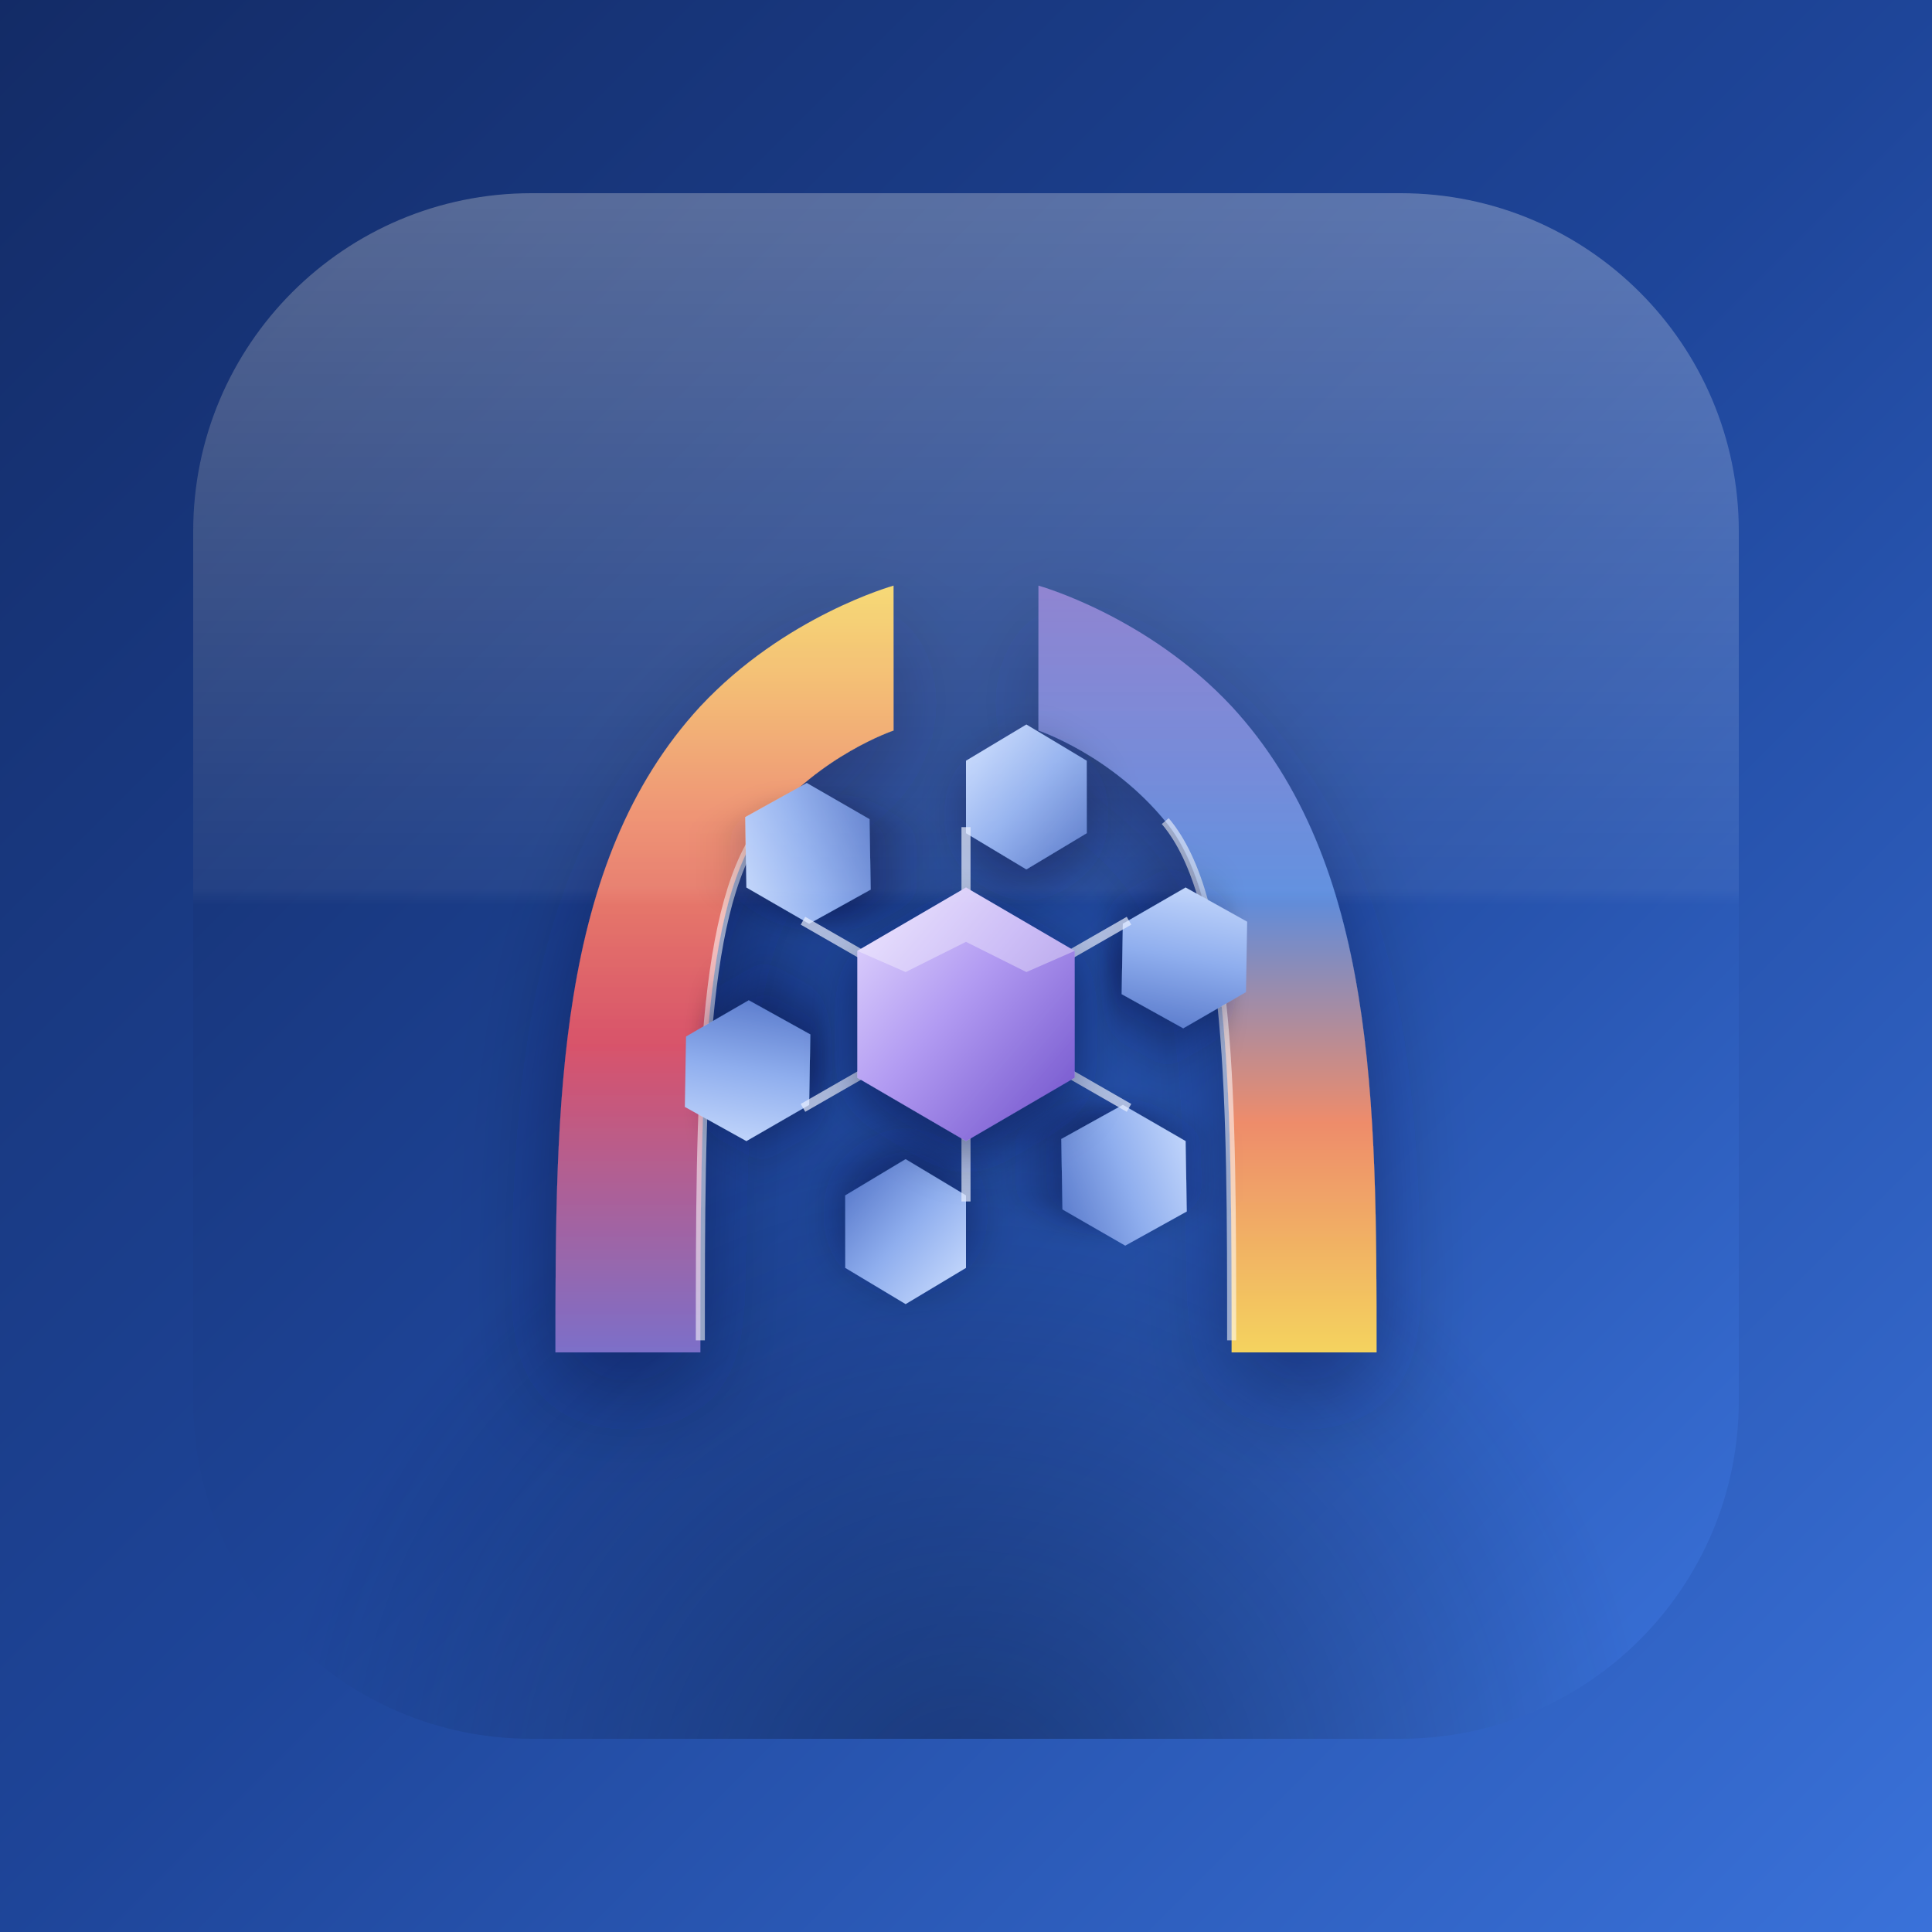
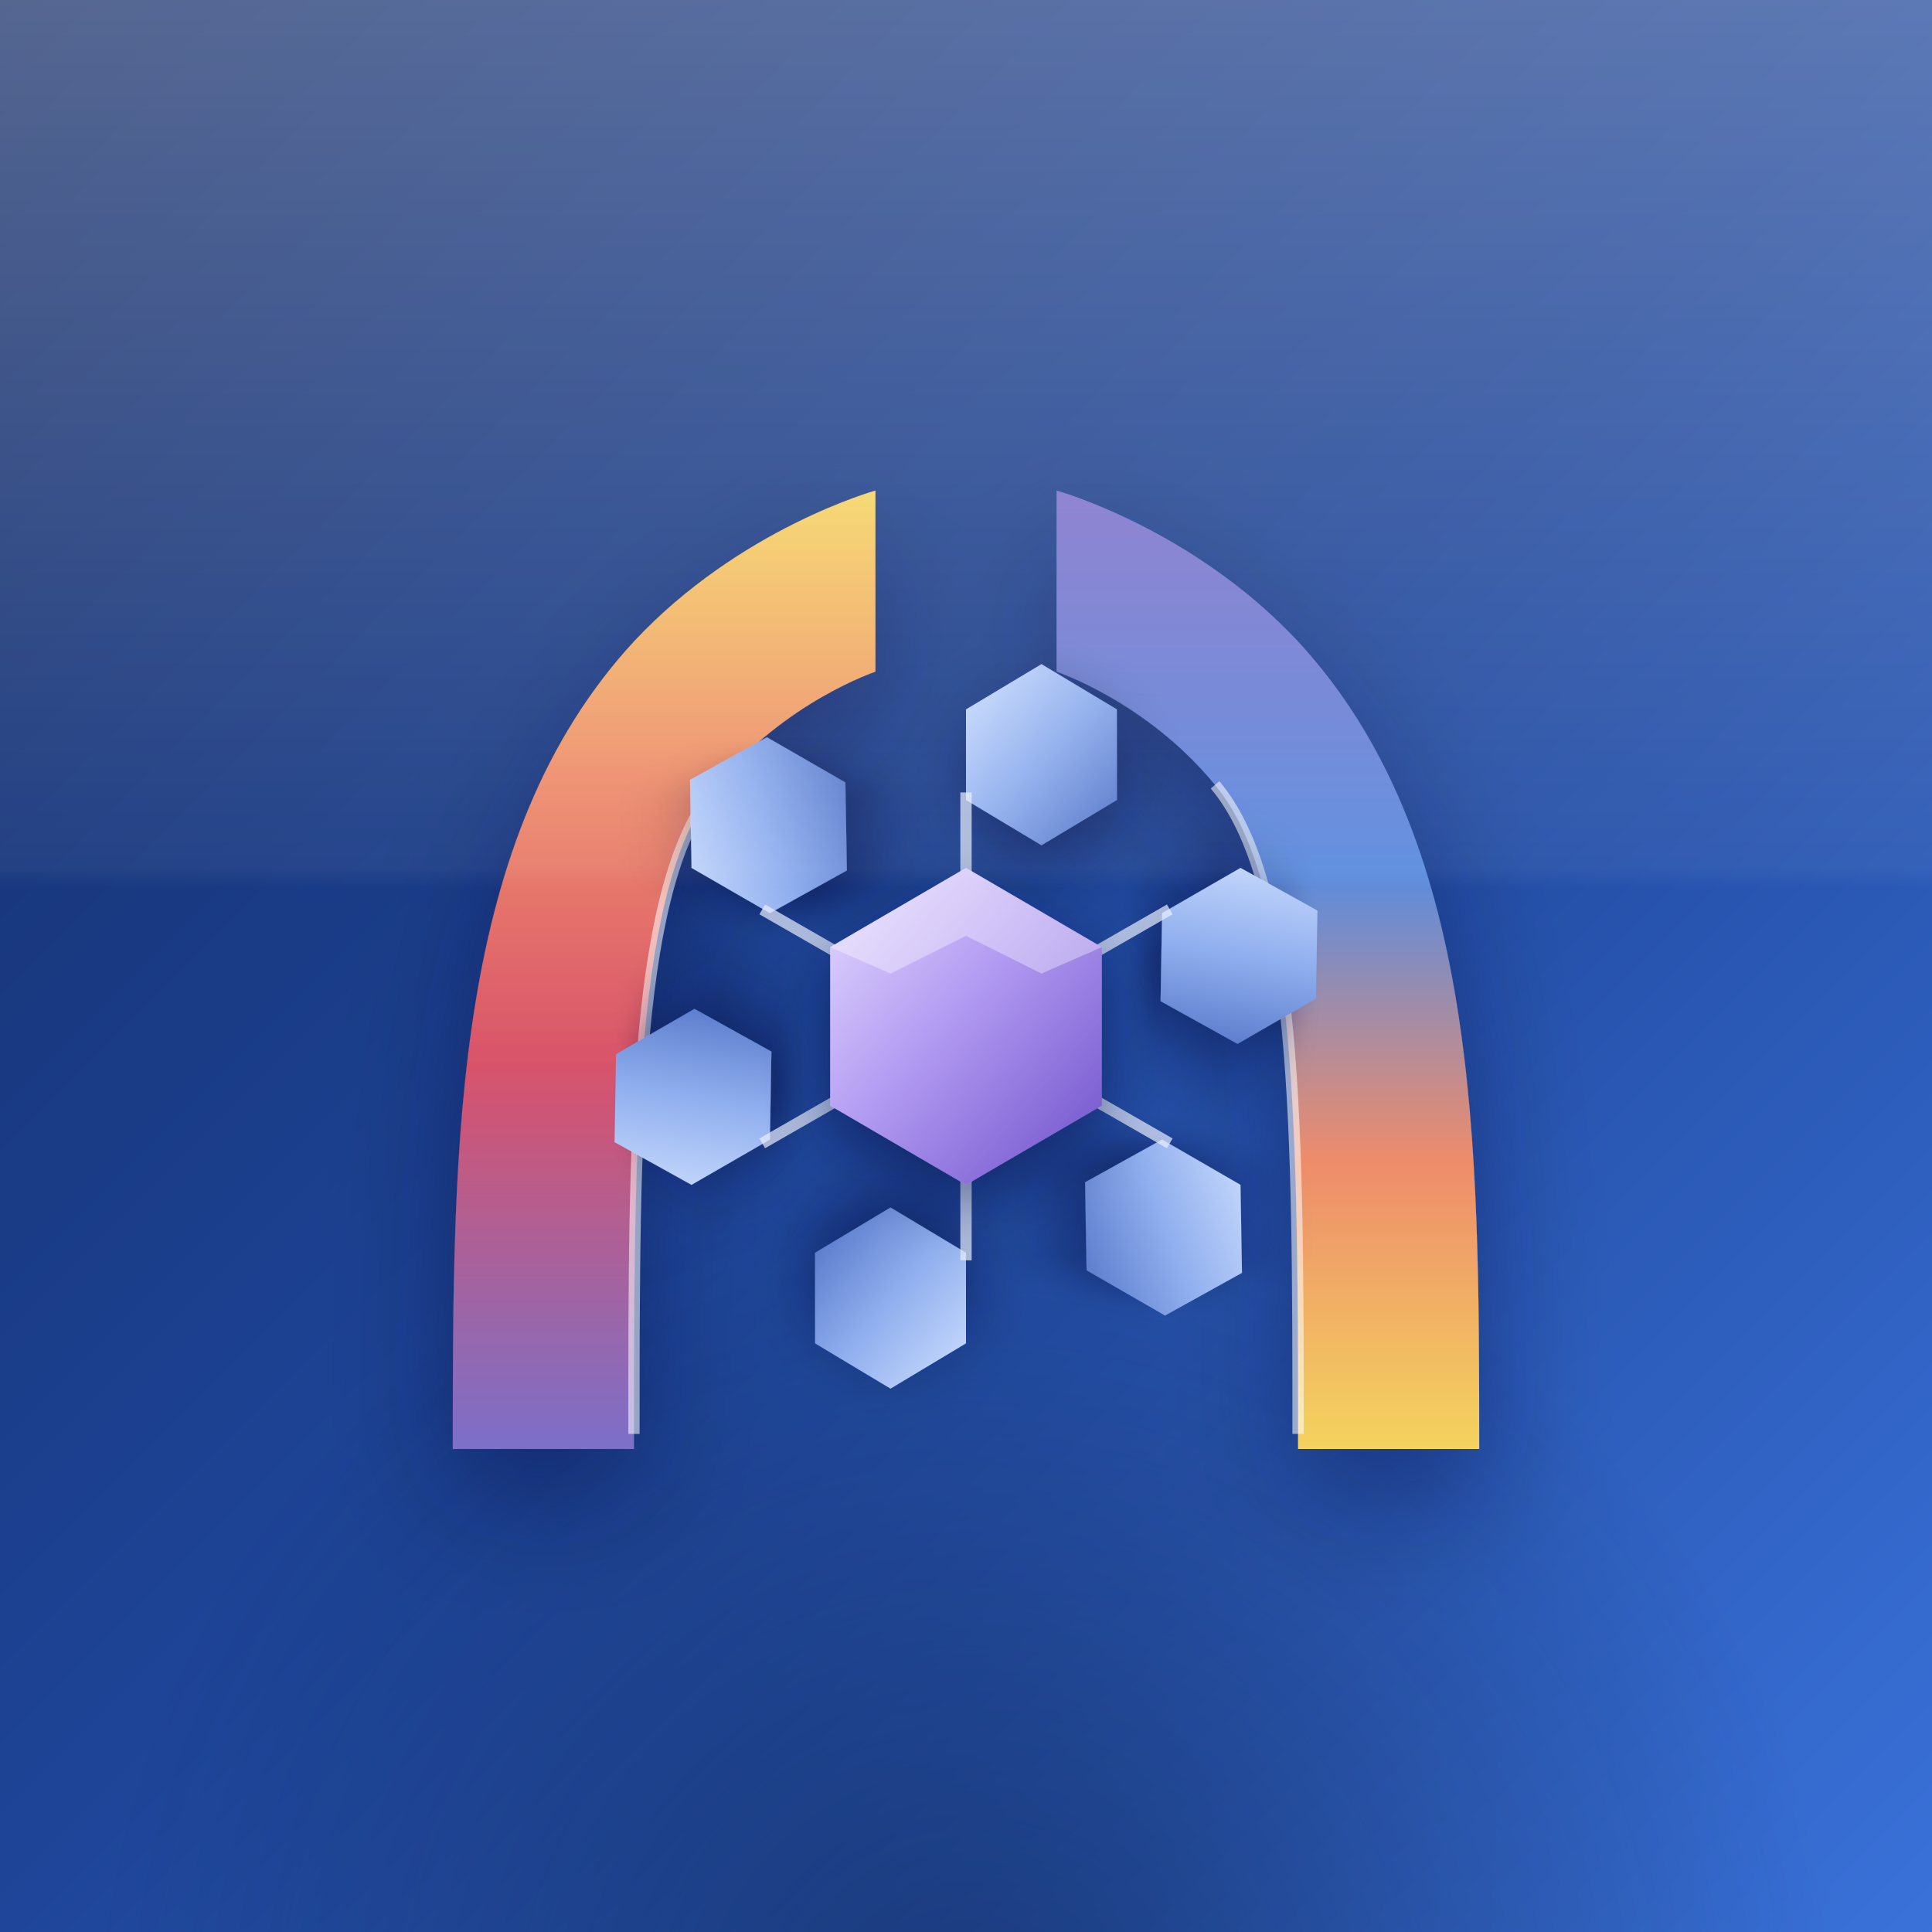
<svg xmlns="http://www.w3.org/2000/svg" width="512" height="512" viewBox="0 0 512 512">
  <defs>
    <linearGradient id="bg" x1="0%" y1="0%" x2="100%" y2="100%">
      <stop offset="0%" stop-color="#132B66" />
      <stop offset="50%" stop-color="#1E4599" />
      <stop offset="100%" stop-color="#3A72DA" />
    </linearGradient>
    <linearGradient id="gloss" x1="0%" y1="0%" x2="0%" y2="100%">
      <stop offset="0%" stop-color="#FFFFFF" stop-opacity="0.28" />
      <stop offset="45%" stop-color="#FFFFFF" stop-opacity="0.05" />
      <stop offset="46%" stop-color="#FFFFFF" stop-opacity="0" />
    </linearGradient>
    <radialGradient id="innerVignette" cx="50%" cy="105%" r="75%">
      <stop offset="0%" stop-color="#04102E" stop-opacity="0.45" />
      <stop offset="60%" stop-color="#04102E" stop-opacity="0" />
    </radialGradient>
    <linearGradient id="bandLeft" x1="0%" y1="0%" x2="0%" y2="100%">
      <stop offset="0%" stop-color="#F4D35E" />
      <stop offset="30%" stop-color="#EE8C6B" />
      <stop offset="60%" stop-color="#D8536B" />
      <stop offset="100%" stop-color="#7C6FC9" />
    </linearGradient>
    <linearGradient id="bandRight" x1="0%" y1="0%" x2="0%" y2="100%">
      <stop offset="0%" stop-color="#7C6FC9" />
      <stop offset="40%" stop-color="#5B8CDE" />
      <stop offset="70%" stop-color="#EE8C6B" />
      <stop offset="100%" stop-color="#F4D35E" />
    </linearGradient>
    <linearGradient id="hexCenter" x1="0%" y1="0%" x2="100%" y2="100%">
      <stop offset="0%" stop-color="#E6DCFF" />
      <stop offset="45%" stop-color="#B29BF2" />
      <stop offset="100%" stop-color="#6E4FC9" />
    </linearGradient>
    <linearGradient id="hexOuter" x1="0%" y1="0%" x2="100%" y2="100%">
      <stop offset="0%" stop-color="#CFE0FF" />
      <stop offset="50%" stop-color="#8FAEEE" />
      <stop offset="100%" stop-color="#4E6FC4" />
    </linearGradient>
    <filter id="dropShadow" x="-60%" y="-60%" width="220%" height="220%">
      <feDropShadow dx="0" dy="6" stdDeviation="8" flood-color="#04102E" flood-opacity="0.45" />
    </filter>
    <filter id="bigShadow" x="-40%" y="-40%" width="180%" height="180%">
      <feDropShadow dx="0" dy="12" stdDeviation="16" flood-color="#04102E" flood-opacity="0.4" />
    </filter>
  </defs>
  <rect x="0" y="0" width="512" height="512" fill="url(#bg)" />
-   <g transform="translate(51.2,51.2) scale(0.8)">
-     <rect x="0" y="0" width="512" height="512" rx="112" fill="url(#bg)" />
-     <rect x="0" y="0" width="512" height="512" rx="112" fill="url(#innerVignette)" />
-     <g filter="url(#bigShadow)">
-       <path d="M 120 384              C 120 302, 120 222, 168 170              C 196 140, 232 130, 232 130              L 232 178              C 232 178, 208 186, 190 208              C 168 234, 168 302, 168 384 Z" fill="url(#bandLeft)" />
-       <path d="M 392 384              C 392 302, 392 222, 344 170              C 316 140, 280 130, 280 130              L 280 178              C 280 178, 304 186, 322 208              C 344 234, 344 302, 344 384 Z" fill="url(#bandRight)" />
-     </g>
-     <g opacity="0.55" stroke="#FFFFFF" stroke-width="3" fill="none">
-       <path d="M 168 380 C 168 300, 168 234, 190 208" />
-       <path d="M 344 380 C 344 300, 344 234, 322 208" />
-     </g>
-     <g transform="translate(256,272)">
-       <g filter="url(#dropShadow)">
-         <g id="hexset">
-           <polygon points="0,-84 20,-96 40,-84 40,-60 20,-48 0,-60" fill="url(#hexOuter)" />
-         </g>
-       </g>
-       <g filter="url(#dropShadow)" transform="rotate(60)">
+   <rect x="0" y="0" width="512" height="512" fill="url(#innerVignette)" />
+   <g filter="url(#bigShadow)">
+     <path d="M 120 384              C 120 302, 120 222, 168 170              C 196 140, 232 130, 232 130              L 232 178              C 232 178, 208 186, 190 208              C 168 234, 168 302, 168 384 Z" fill="url(#bandLeft)" />
+     <path d="M 392 384              C 392 302, 392 222, 344 170              C 316 140, 280 130, 280 130              L 280 178              C 280 178, 304 186, 322 208              C 344 234, 344 302, 344 384 Z" fill="url(#bandRight)" />
+   </g>
+   <g opacity="0.55" stroke="#FFFFFF" stroke-width="3" fill="none">
+     <path d="M 168 380 C 168 300, 168 234, 190 208" />
+     <path d="M 344 380 C 344 300, 344 234, 322 208" />
+   </g>
+   <g transform="translate(256,272)">
+     <g filter="url(#dropShadow)">
+       <g id="hexset">
        <polygon points="0,-84 20,-96 40,-84 40,-60 20,-48 0,-60" fill="url(#hexOuter)" />
      </g>
-       <g filter="url(#dropShadow)" transform="rotate(120)">
-         <polygon points="0,-84 20,-96 40,-84 40,-60 20,-48 0,-60" fill="url(#hexOuter)" />
-       </g>
-       <g filter="url(#dropShadow)" transform="rotate(180)">
-         <polygon points="0,-84 20,-96 40,-84 40,-60 20,-48 0,-60" fill="url(#hexOuter)" />
-       </g>
-       <g filter="url(#dropShadow)" transform="rotate(240)">
-         <polygon points="0,-84 20,-96 40,-84 40,-60 20,-48 0,-60" fill="url(#hexOuter)" />
-       </g>
-       <g filter="url(#dropShadow)" transform="rotate(300)">
-         <polygon points="0,-84 20,-96 40,-84 40,-60 20,-48 0,-60" fill="url(#hexOuter)" />
-       </g>
-       <g stroke="#EAF0FF" stroke-width="3" opacity="0.7">
-         <line x1="0" y1="0" x2="0" y2="-62" />
-         <line x1="0" y1="0" x2="54" y2="-31" />
-         <line x1="0" y1="0" x2="54" y2="31" />
-         <line x1="0" y1="0" x2="0" y2="62" />
-         <line x1="0" y1="0" x2="-54" y2="31" />
-         <line x1="0" y1="0" x2="-54" y2="-31" />
-       </g>
-       <g filter="url(#dropShadow)">
-         <polygon points="0,-42 36,-21 36,21 0,42 -36,21 -36,-21" fill="url(#hexCenter)" />
-       </g>
-       <polygon points="0,-42 36,-21 20,-14 0,-24 -20,-14 -36,-21" fill="#FFFFFF" opacity="0.35" />
    </g>
-     <rect x="0" y="0" width="512" height="512" rx="112" fill="url(#gloss)" />
+     <g filter="url(#dropShadow)" transform="rotate(60)">
+       <polygon points="0,-84 20,-96 40,-84 40,-60 20,-48 0,-60" fill="url(#hexOuter)" />
+     </g>
+     <g filter="url(#dropShadow)" transform="rotate(120)">
+       <polygon points="0,-84 20,-96 40,-84 40,-60 20,-48 0,-60" fill="url(#hexOuter)" />
+     </g>
+     <g filter="url(#dropShadow)" transform="rotate(180)">
+       <polygon points="0,-84 20,-96 40,-84 40,-60 20,-48 0,-60" fill="url(#hexOuter)" />
+     </g>
+     <g filter="url(#dropShadow)" transform="rotate(240)">
+       <polygon points="0,-84 20,-96 40,-84 40,-60 20,-48 0,-60" fill="url(#hexOuter)" />
+     </g>
+     <g filter="url(#dropShadow)" transform="rotate(300)">
+       <polygon points="0,-84 20,-96 40,-84 40,-60 20,-48 0,-60" fill="url(#hexOuter)" />
+     </g>
+     <g stroke="#EAF0FF" stroke-width="3" opacity="0.7">
+       <line x1="0" y1="0" x2="0" y2="-62" />
+       <line x1="0" y1="0" x2="54" y2="-31" />
+       <line x1="0" y1="0" x2="54" y2="31" />
+       <line x1="0" y1="0" x2="0" y2="62" />
+       <line x1="0" y1="0" x2="-54" y2="31" />
+       <line x1="0" y1="0" x2="-54" y2="-31" />
+     </g>
+     <g filter="url(#dropShadow)">
+       <polygon points="0,-42 36,-21 36,21 0,42 -36,21 -36,-21" fill="url(#hexCenter)" />
+     </g>
+     <polygon points="0,-42 36,-21 20,-14 0,-24 -20,-14 -36,-21" fill="#FFFFFF" opacity="0.35" />
  </g>
+   <rect x="0" y="0" width="512" height="512" fill="url(#gloss)" />
</svg>
